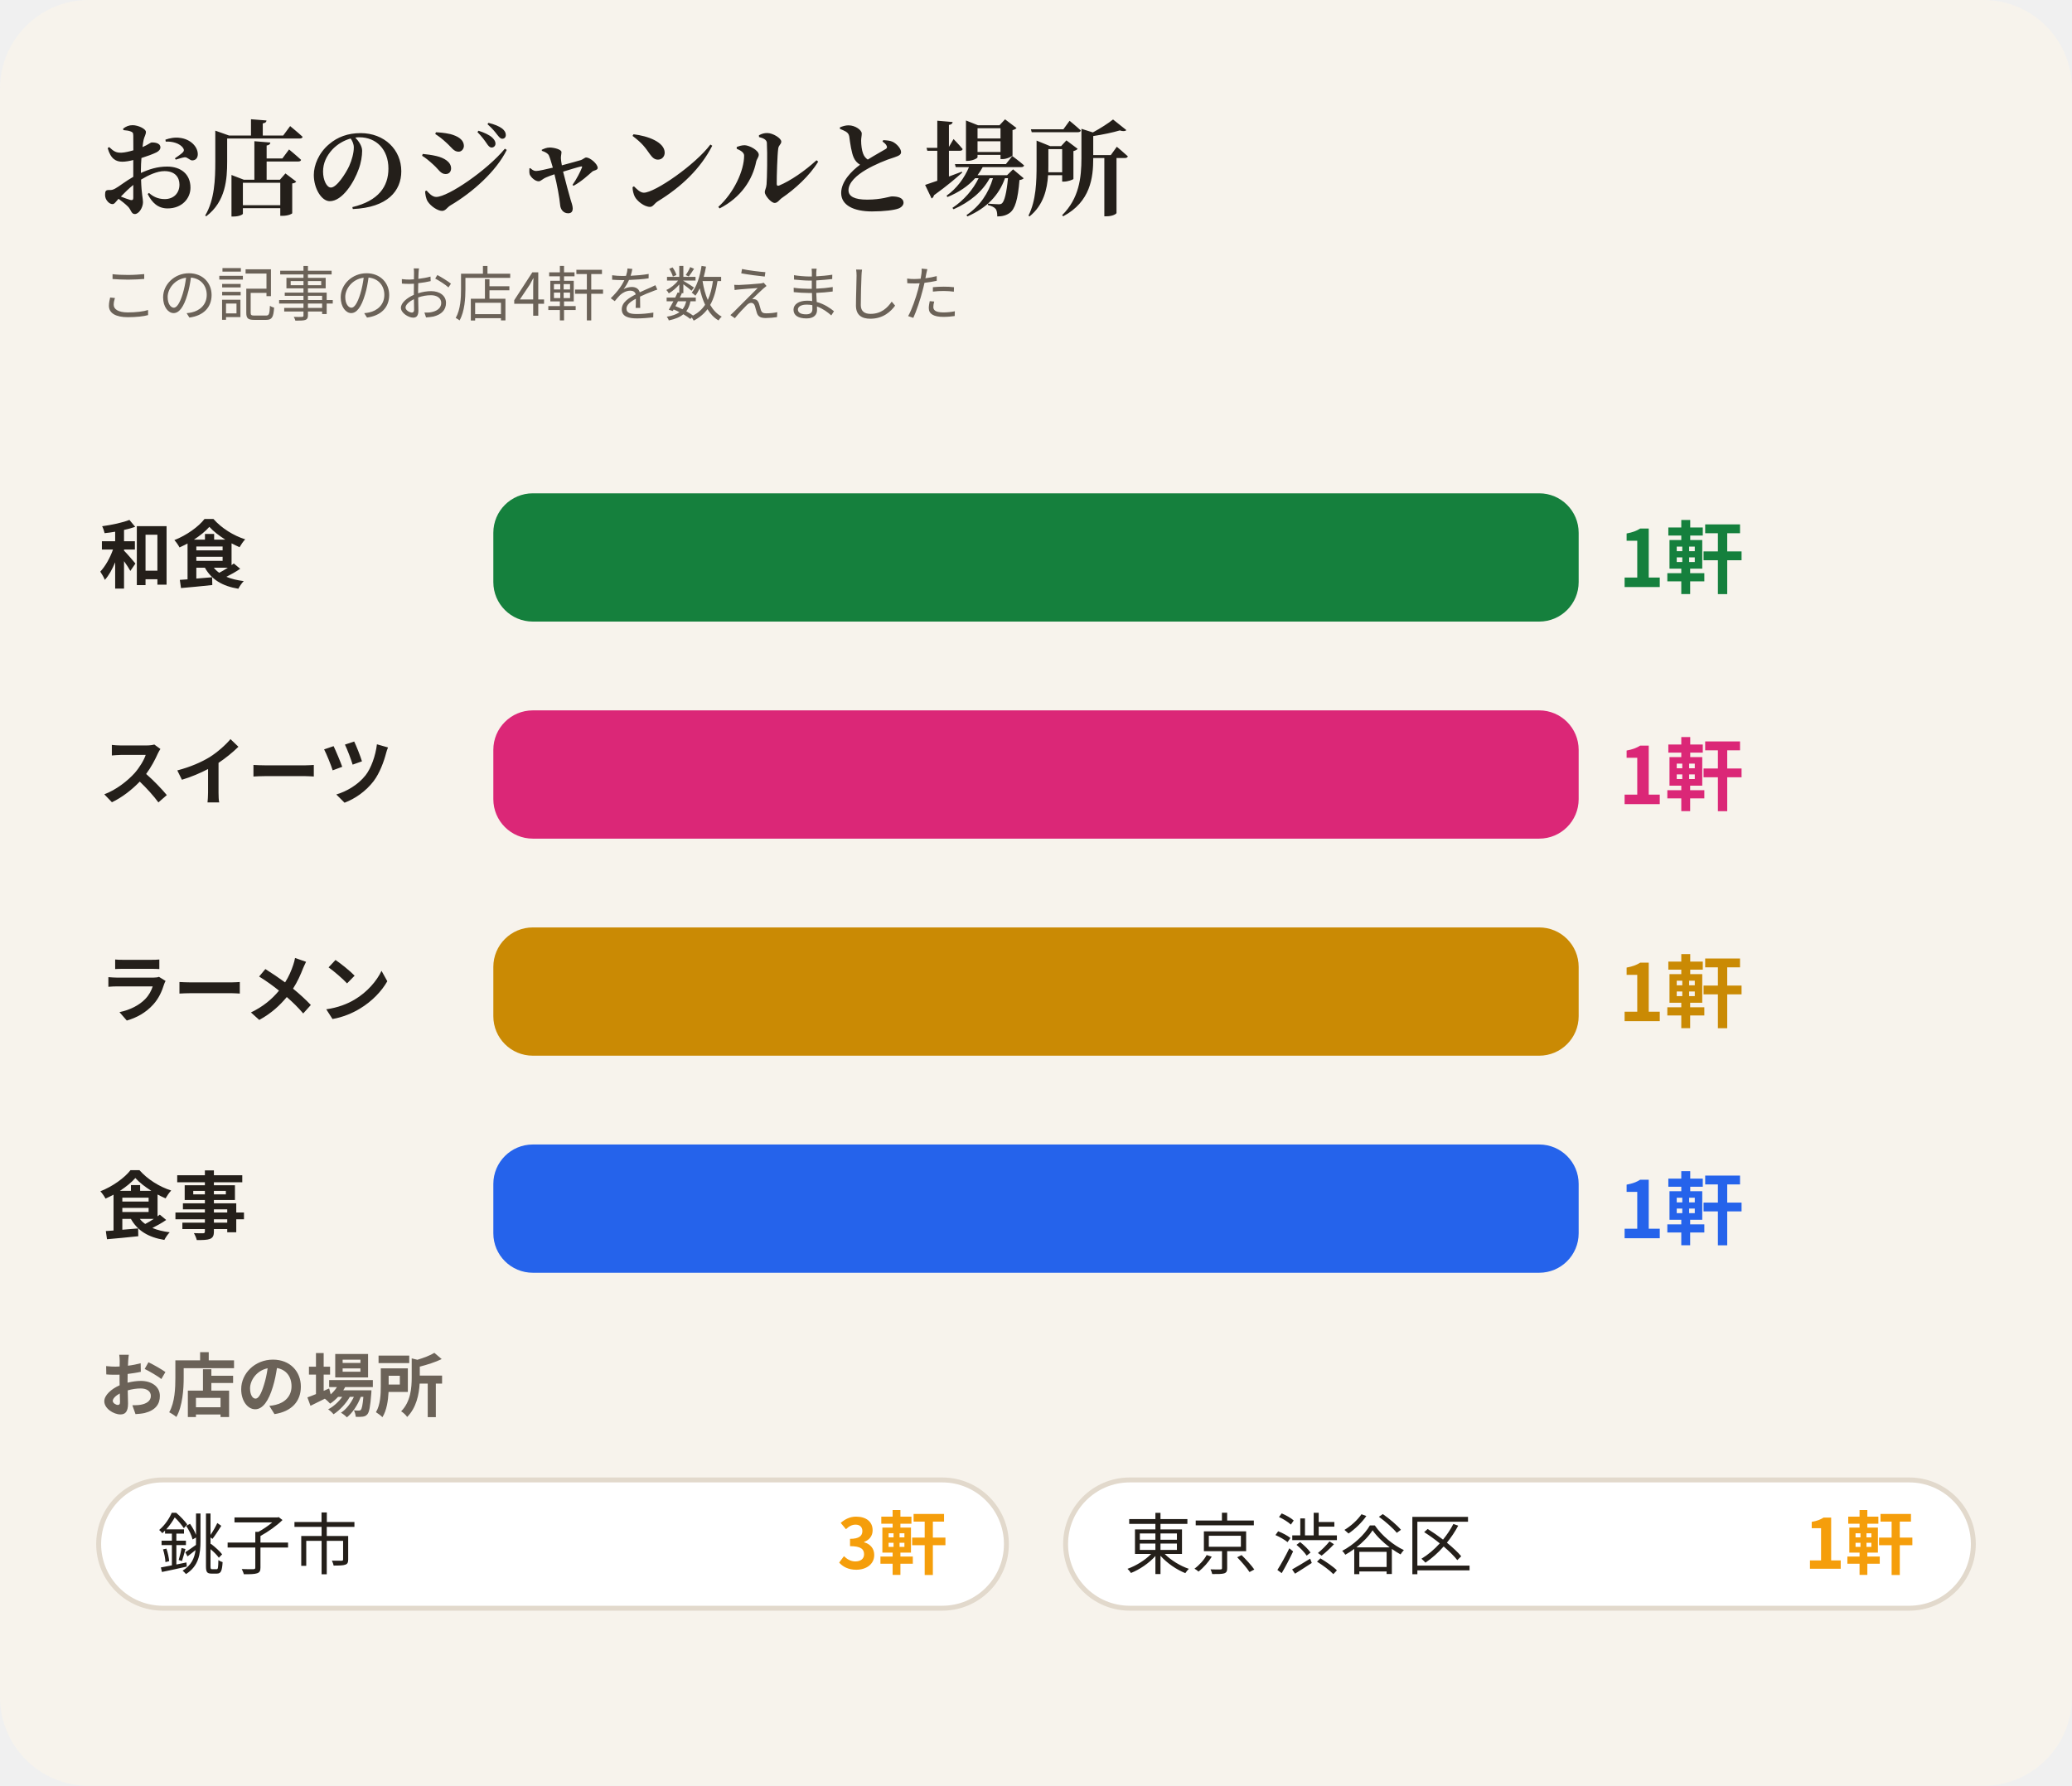
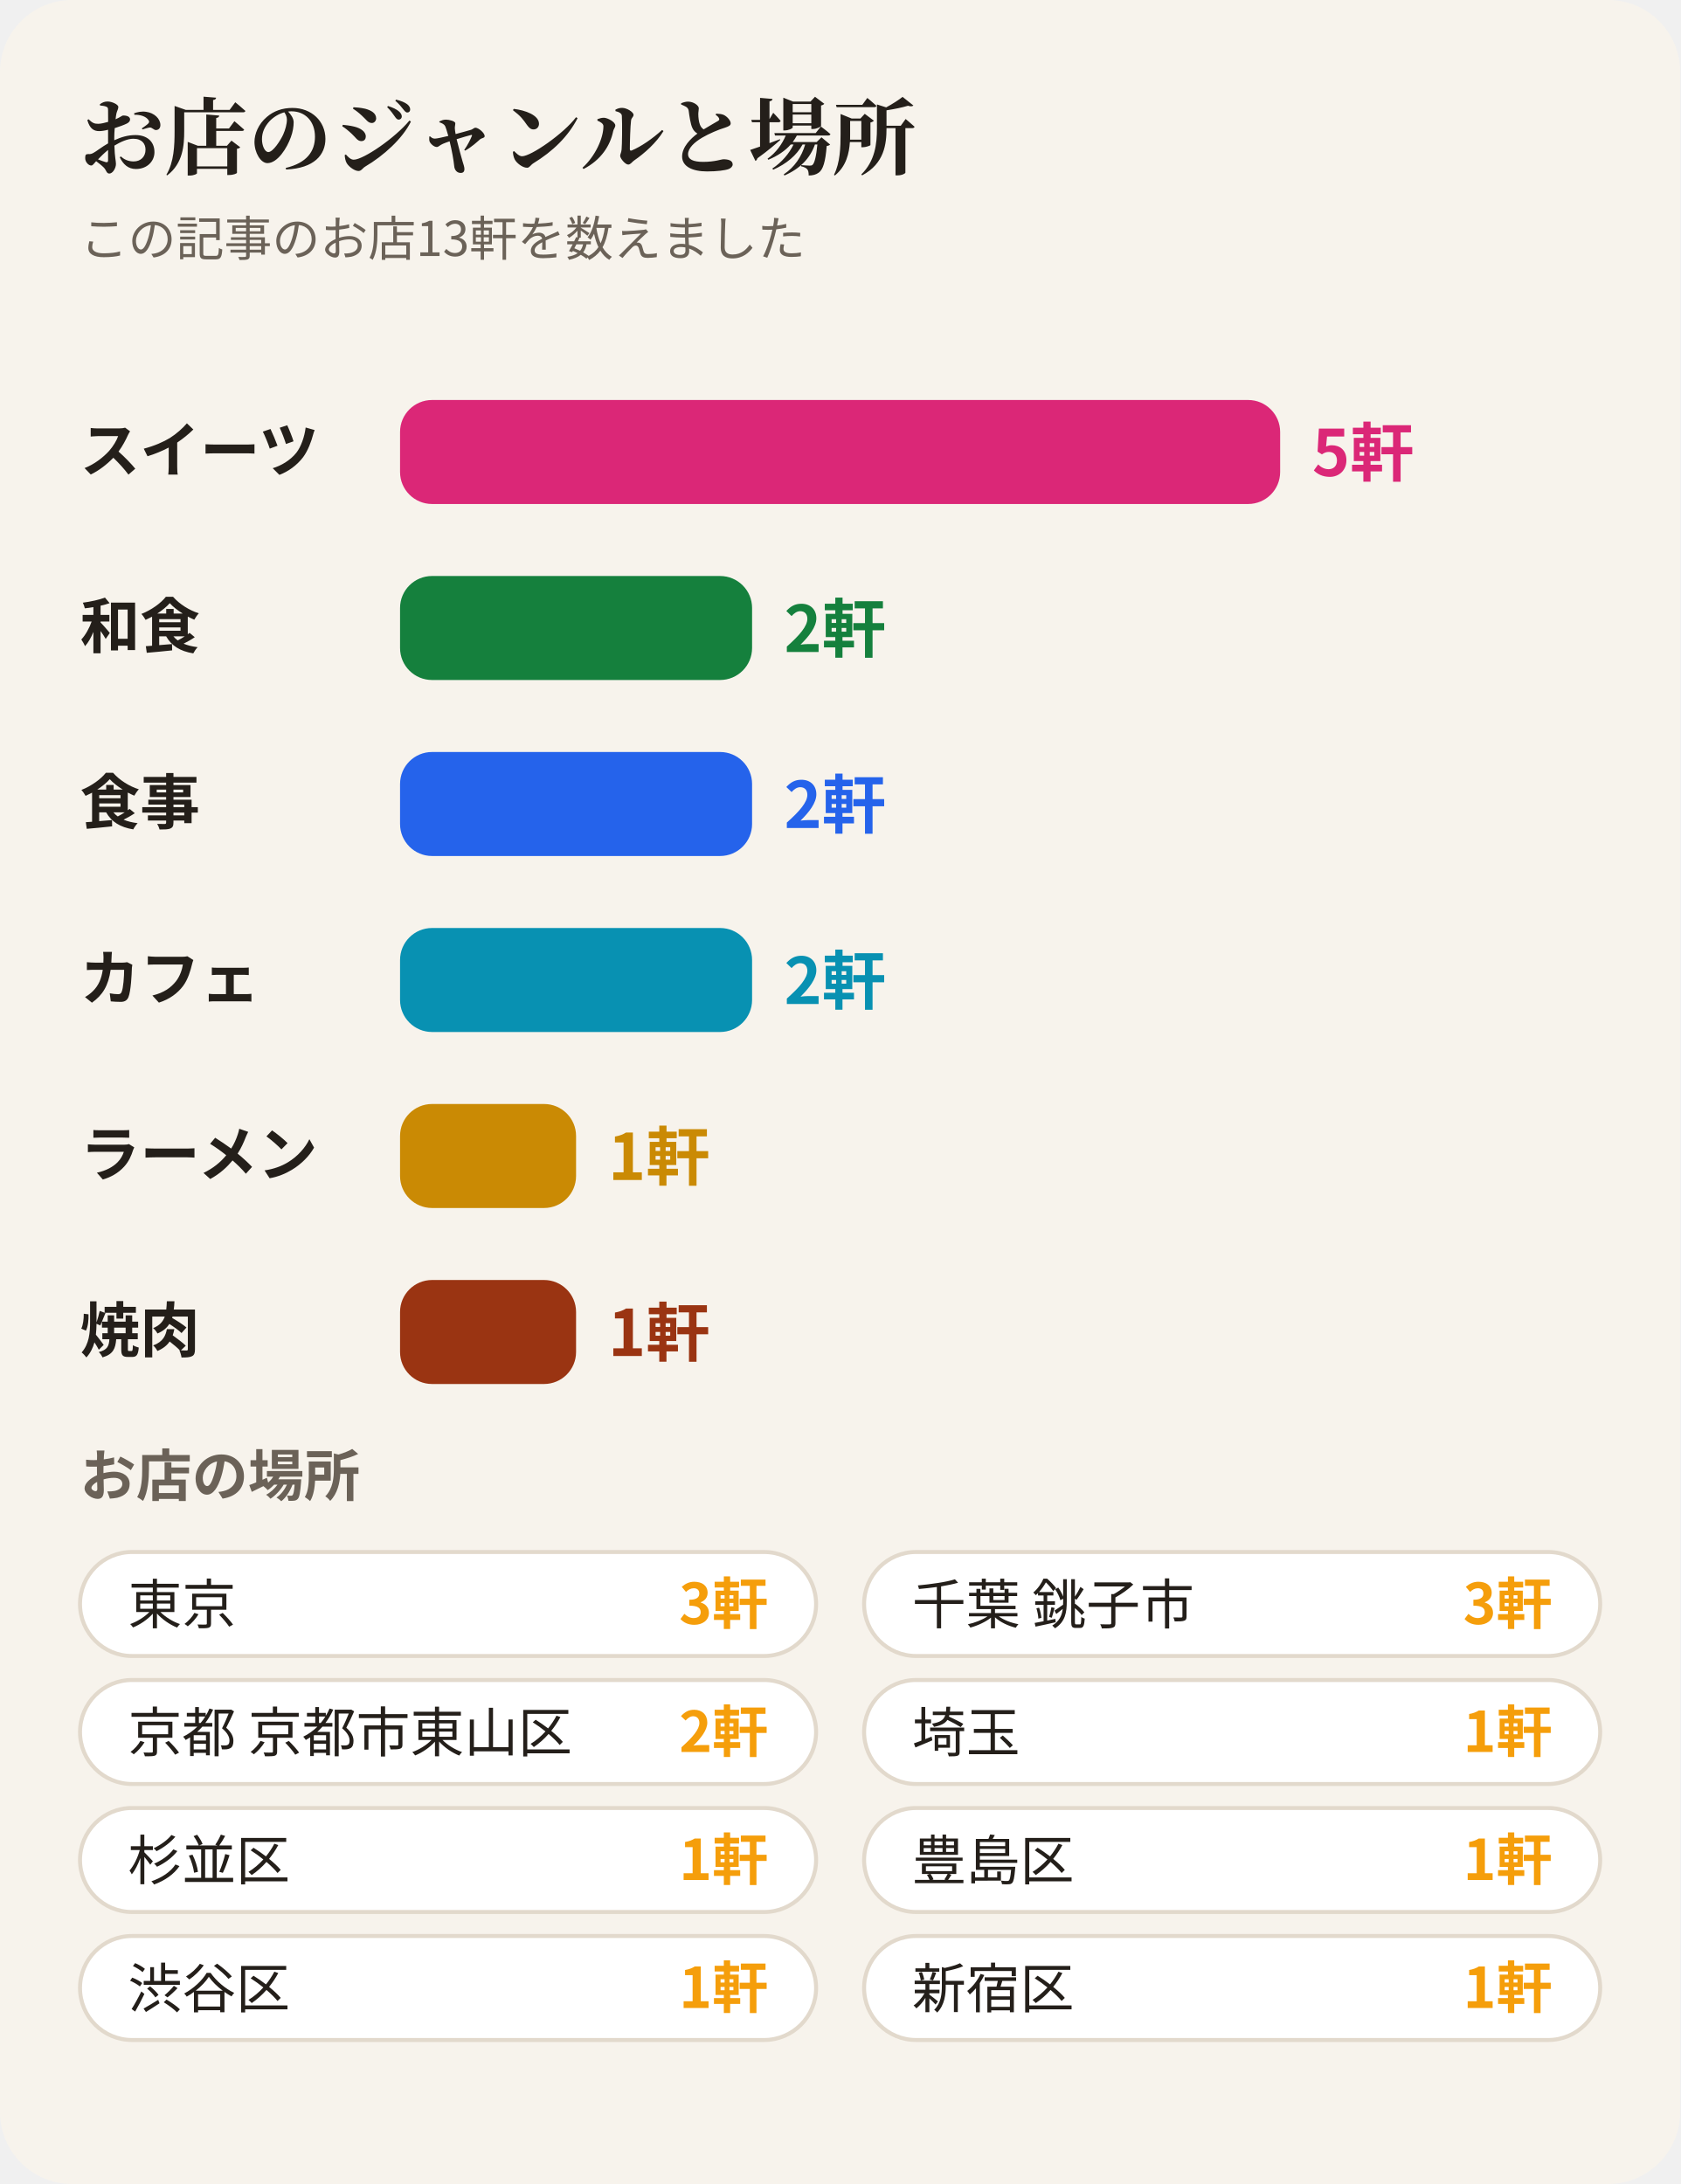
- <svg xmlns="http://www.w3.org/2000/svg" viewBox="0 0 420 362" width="420" height="362" font-family="'Hiragino Sans','Noto Sans CJK JP','Noto Sans JP',sans-serif">
-   <rect width="420" height="362" rx="18" fill="#F7F3EC" />
+ <svg xmlns="http://www.w3.org/2000/svg" viewBox="0 0 420 546" width="420" height="546" font-family="'Hiragino Sans','Noto Sans CJK JP','Noto Sans JP',sans-serif">
+   <rect width="420" height="546" rx="18" fill="#F7F3EC" />
  <text x="20" y="42" font-size="21" font-weight="800" fill="#241F1A" font-family="'Hiragino Mincho ProN','Noto Serif CJK JP','Noto Serif JP',serif">お店のジャンルと場所</text>
-   <text x="20" y="64" font-size="12" fill="#6B6258">この記事のお店4軒を数えました</text>
-   <text x="20" y="118" font-size="15" font-weight="700" fill="#241F1A">和食</text>
-   <rect x="100" y="100" width="220" height="26" rx="8" fill="#15803d" />
-   <text x="328" y="119" font-size="16" font-weight="800" fill="#15803d">1軒</text>
-   <text x="20" y="162" font-size="15" font-weight="700" fill="#241F1A">スイーツ</text>
-   <rect x="100" y="144" width="220" height="26" rx="8" fill="#db2777" />
-   <text x="328" y="163" font-size="16" font-weight="800" fill="#db2777">1軒</text>
-   <text x="20" y="206" font-size="15" font-weight="700" fill="#241F1A">ラーメン</text>
-   <rect x="100" y="188" width="220" height="26" rx="8" fill="#ca8a04" />
-   <text x="328" y="207" font-size="16" font-weight="800" fill="#ca8a04">1軒</text>
-   <text x="20" y="250" font-size="15" font-weight="700" fill="#241F1A">食事</text>
-   <rect x="100" y="232" width="220" height="26" rx="8" fill="#2563eb" />
-   <text x="328" y="251" font-size="16" font-weight="800" fill="#2563eb">1軒</text>
-   <text x="20" y="286" font-size="14" font-weight="700" fill="#6B6258">お店の場所</text>
-   <rect x="20" y="300" width="184" height="26" rx="13" fill="#fff" stroke="#E2D9CC" />
-   <text x="32" y="318" font-size="13.5" fill="#241F1A">銚子市</text>
-   <text x="192" y="318" font-size="14" font-weight="800" text-anchor="end" fill="#f59e0b">3軒</text>
-   <rect x="216" y="300" width="184" height="26" rx="13" fill="#fff" stroke="#E2D9CC" />
-   <text x="228" y="318" font-size="13.5" fill="#241F1A">東京 渋谷区</text>
-   <text x="388" y="318" font-size="14" font-weight="800" text-anchor="end" fill="#f59e0b">1軒</text>
+   <text x="20" y="64" font-size="12" fill="#6B6258">この記事のお店13軒を数えました</text>
+   <text x="20" y="118" font-size="15" font-weight="700" fill="#241F1A">スイーツ</text>
+   <rect x="100" y="100" width="220" height="26" rx="8" fill="#db2777" />
+   <text x="328" y="119" font-size="16" font-weight="800" fill="#db2777">5軒</text>
+   <text x="20" y="162" font-size="15" font-weight="700" fill="#241F1A">和食</text>
+   <rect x="100" y="144" width="88" height="26" rx="8" fill="#15803d" />
+   <text x="196" y="163" font-size="16" font-weight="800" fill="#15803d">2軒</text>
+   <text x="20" y="206" font-size="15" font-weight="700" fill="#241F1A">食事</text>
+   <rect x="100" y="188" width="88" height="26" rx="8" fill="#2563eb" />
+   <text x="196" y="207" font-size="16" font-weight="800" fill="#2563eb">2軒</text>
+   <text x="20" y="250" font-size="15" font-weight="700" fill="#241F1A">カフェ</text>
+   <rect x="100" y="232" width="88" height="26" rx="8" fill="#0891b2" />
+   <text x="196" y="251" font-size="16" font-weight="800" fill="#0891b2">2軒</text>
+   <text x="20" y="294" font-size="15" font-weight="700" fill="#241F1A">ラーメン</text>
+   <rect x="100" y="276" width="44" height="26" rx="8" fill="#ca8a04" />
+   <text x="152" y="295" font-size="16" font-weight="800" fill="#ca8a04">1軒</text>
+   <text x="20" y="338" font-size="15" font-weight="700" fill="#241F1A">焼肉</text>
+   <rect x="100" y="320" width="44" height="26" rx="8" fill="#9a3412" />
+   <text x="152" y="339" font-size="16" font-weight="800" fill="#9a3412">1軒</text>
+   <text x="20" y="374" font-size="14" font-weight="700" fill="#6B6258">お店の場所</text>
+   <rect x="20" y="388" width="184" height="26" rx="13" fill="#fff" stroke="#E2D9CC" />
+   <text x="32" y="406" font-size="13.5" fill="#241F1A">東京</text>
+   <text x="192" y="406" font-size="14" font-weight="800" text-anchor="end" fill="#f59e0b">3軒</text>
+   <rect x="216" y="388" width="184" height="26" rx="13" fill="#fff" stroke="#E2D9CC" />
+   <text x="228" y="406" font-size="13.5" fill="#241F1A">千葉 銚子市</text>
+   <text x="388" y="406" font-size="14" font-weight="800" text-anchor="end" fill="#f59e0b">3軒</text>
+   <rect x="20" y="420" width="184" height="26" rx="13" fill="#fff" stroke="#E2D9CC" />
+   <text x="32" y="438" font-size="13.5" fill="#241F1A">京都 京都市東山区</text>
+   <text x="192" y="438" font-size="14" font-weight="800" text-anchor="end" fill="#f59e0b">2軒</text>
+   <rect x="216" y="420" width="184" height="26" rx="13" fill="#fff" stroke="#E2D9CC" />
+   <text x="228" y="438" font-size="13.5" fill="#241F1A">埼玉</text>
+   <text x="388" y="438" font-size="14" font-weight="800" text-anchor="end" fill="#f59e0b">1軒</text>
+   <rect x="20" y="452" width="184" height="26" rx="13" fill="#fff" stroke="#E2D9CC" />
+   <text x="32" y="470" font-size="13.5" fill="#241F1A">杉並区</text>
+   <text x="192" y="470" font-size="14" font-weight="800" text-anchor="end" fill="#f59e0b">1軒</text>
+   <rect x="216" y="452" width="184" height="26" rx="13" fill="#fff" stroke="#E2D9CC" />
+   <text x="228" y="470" font-size="13.5" fill="#241F1A">豊島区</text>
+   <text x="388" y="470" font-size="14" font-weight="800" text-anchor="end" fill="#f59e0b">1軒</text>
+   <rect x="20" y="484" width="184" height="26" rx="13" fill="#fff" stroke="#E2D9CC" />
+   <text x="32" y="502" font-size="13.5" fill="#241F1A">渋谷区</text>
+   <text x="192" y="502" font-size="14" font-weight="800" text-anchor="end" fill="#f59e0b">1軒</text>
+   <rect x="216" y="484" width="184" height="26" rx="13" fill="#fff" stroke="#E2D9CC" />
+   <text x="228" y="502" font-size="13.5" fill="#241F1A">新宿区</text>
+   <text x="388" y="502" font-size="14" font-weight="800" text-anchor="end" fill="#f59e0b">1軒</text>
</svg>
